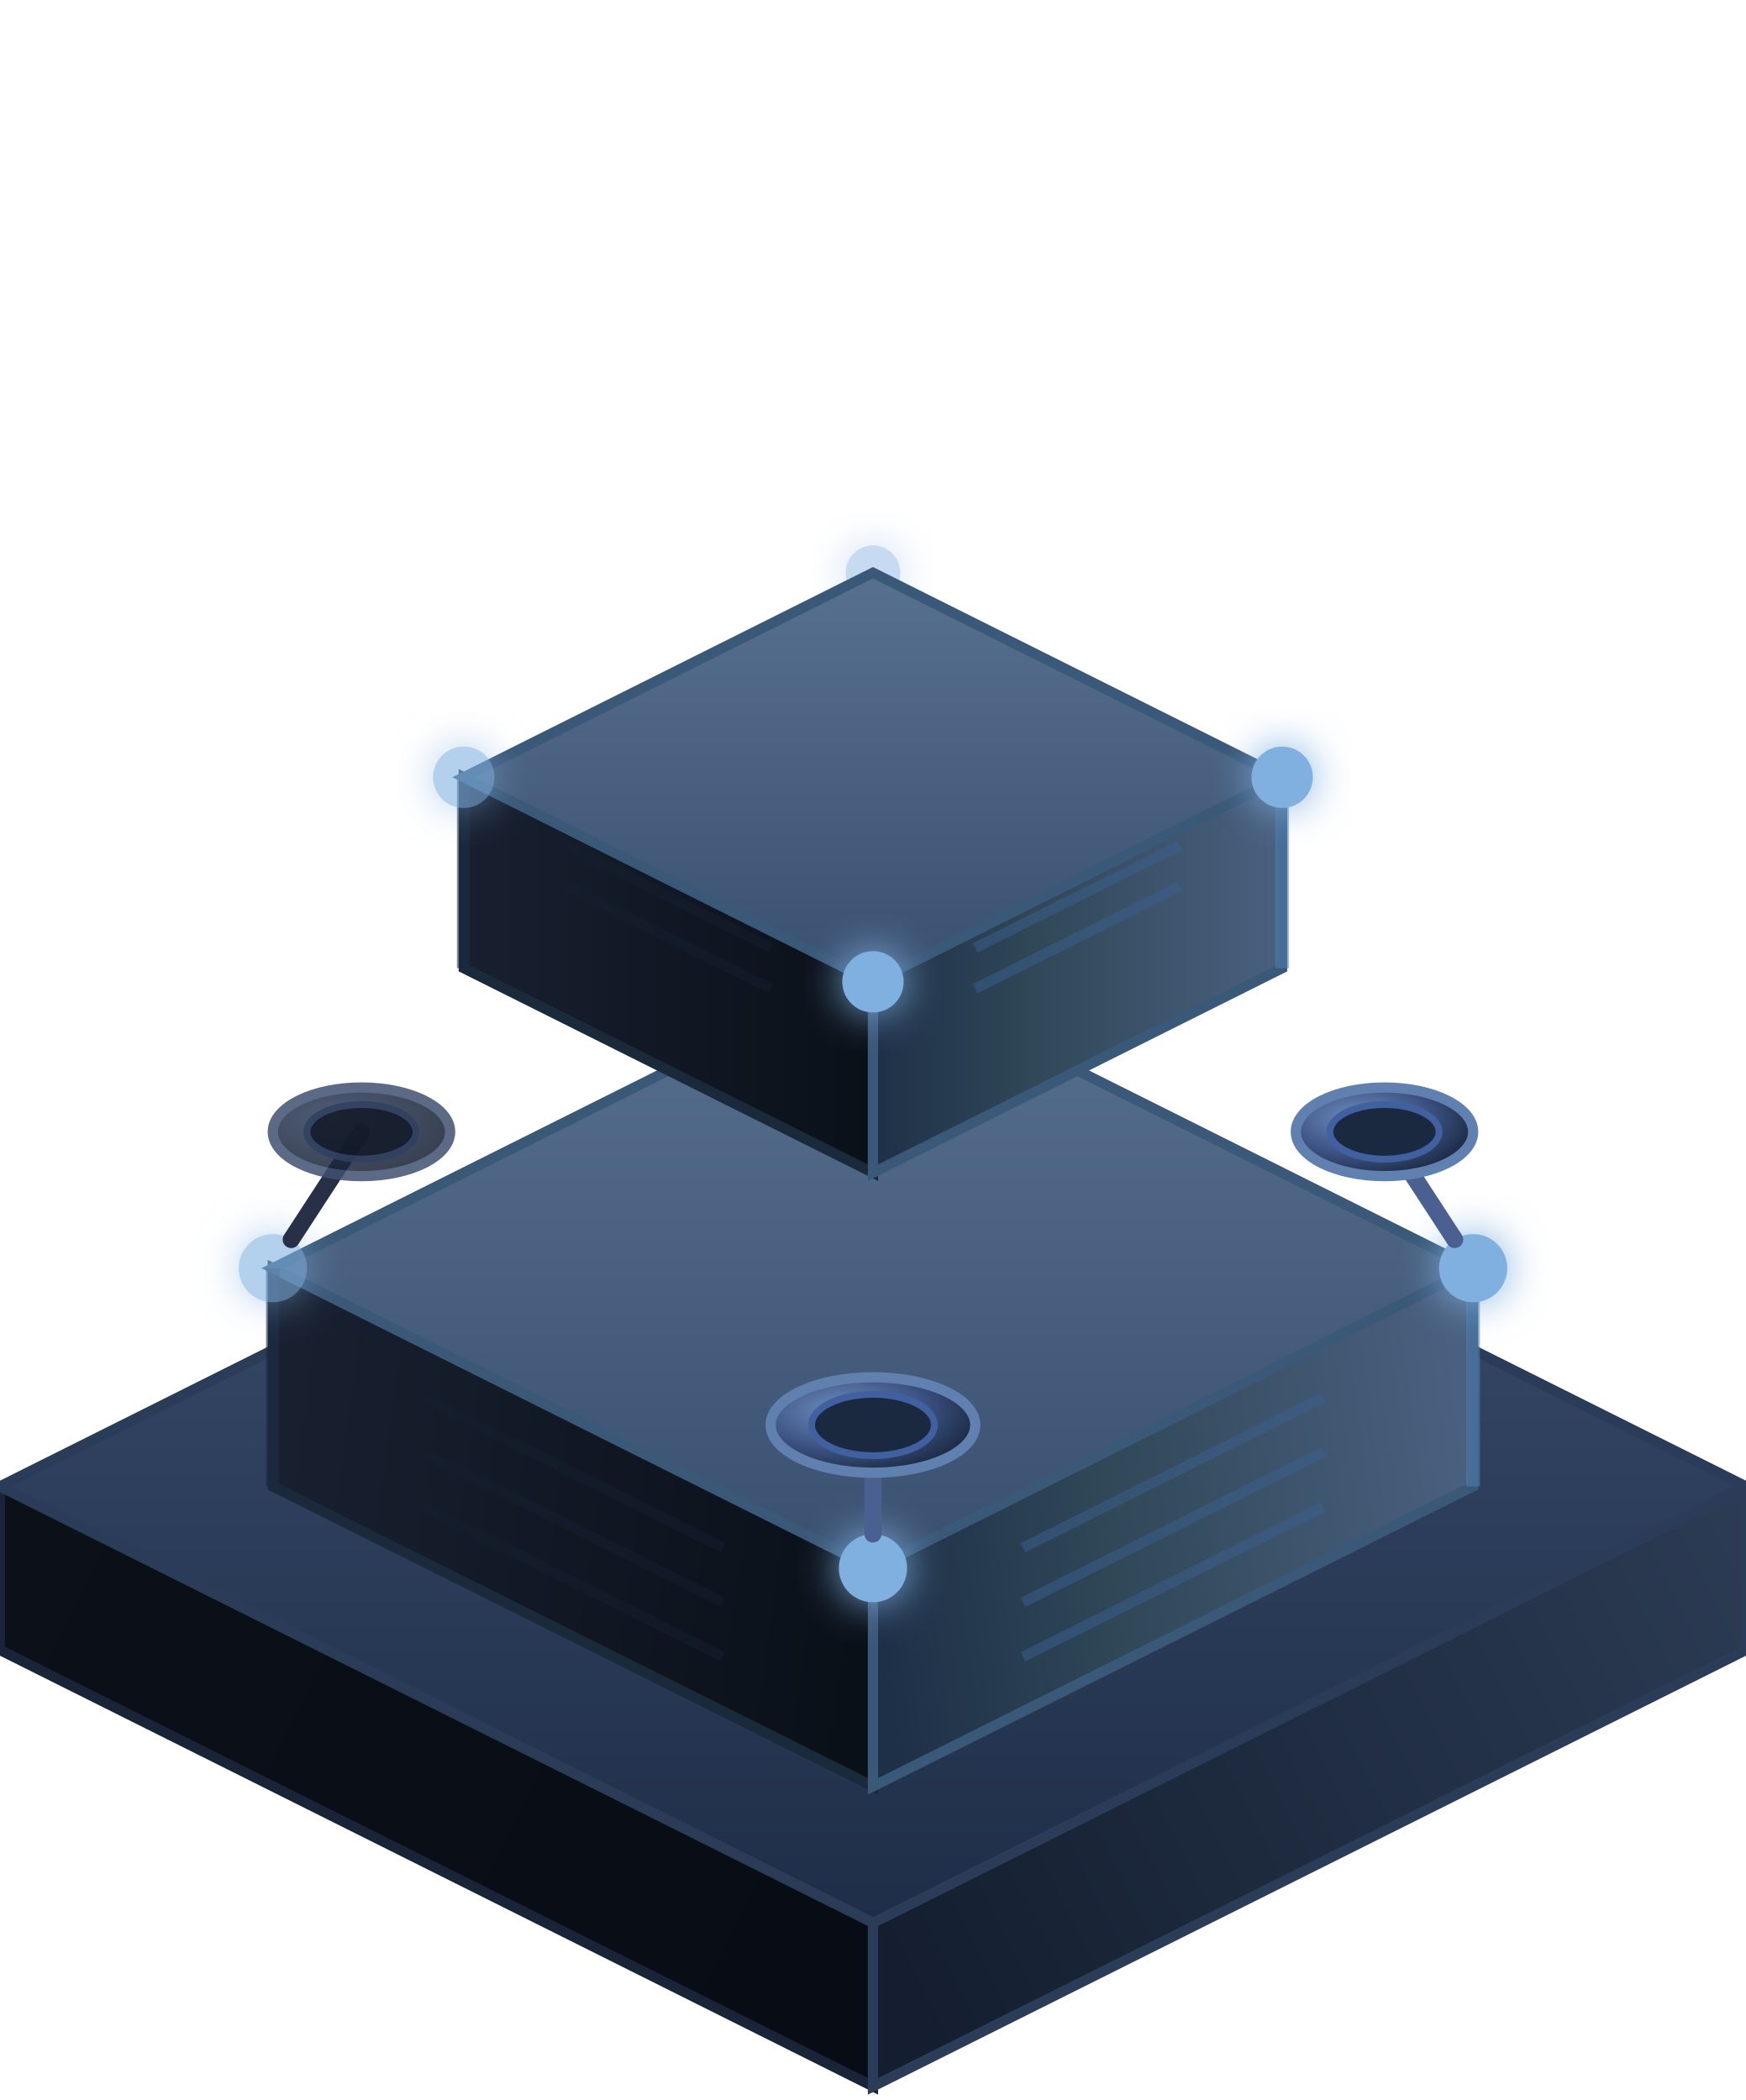
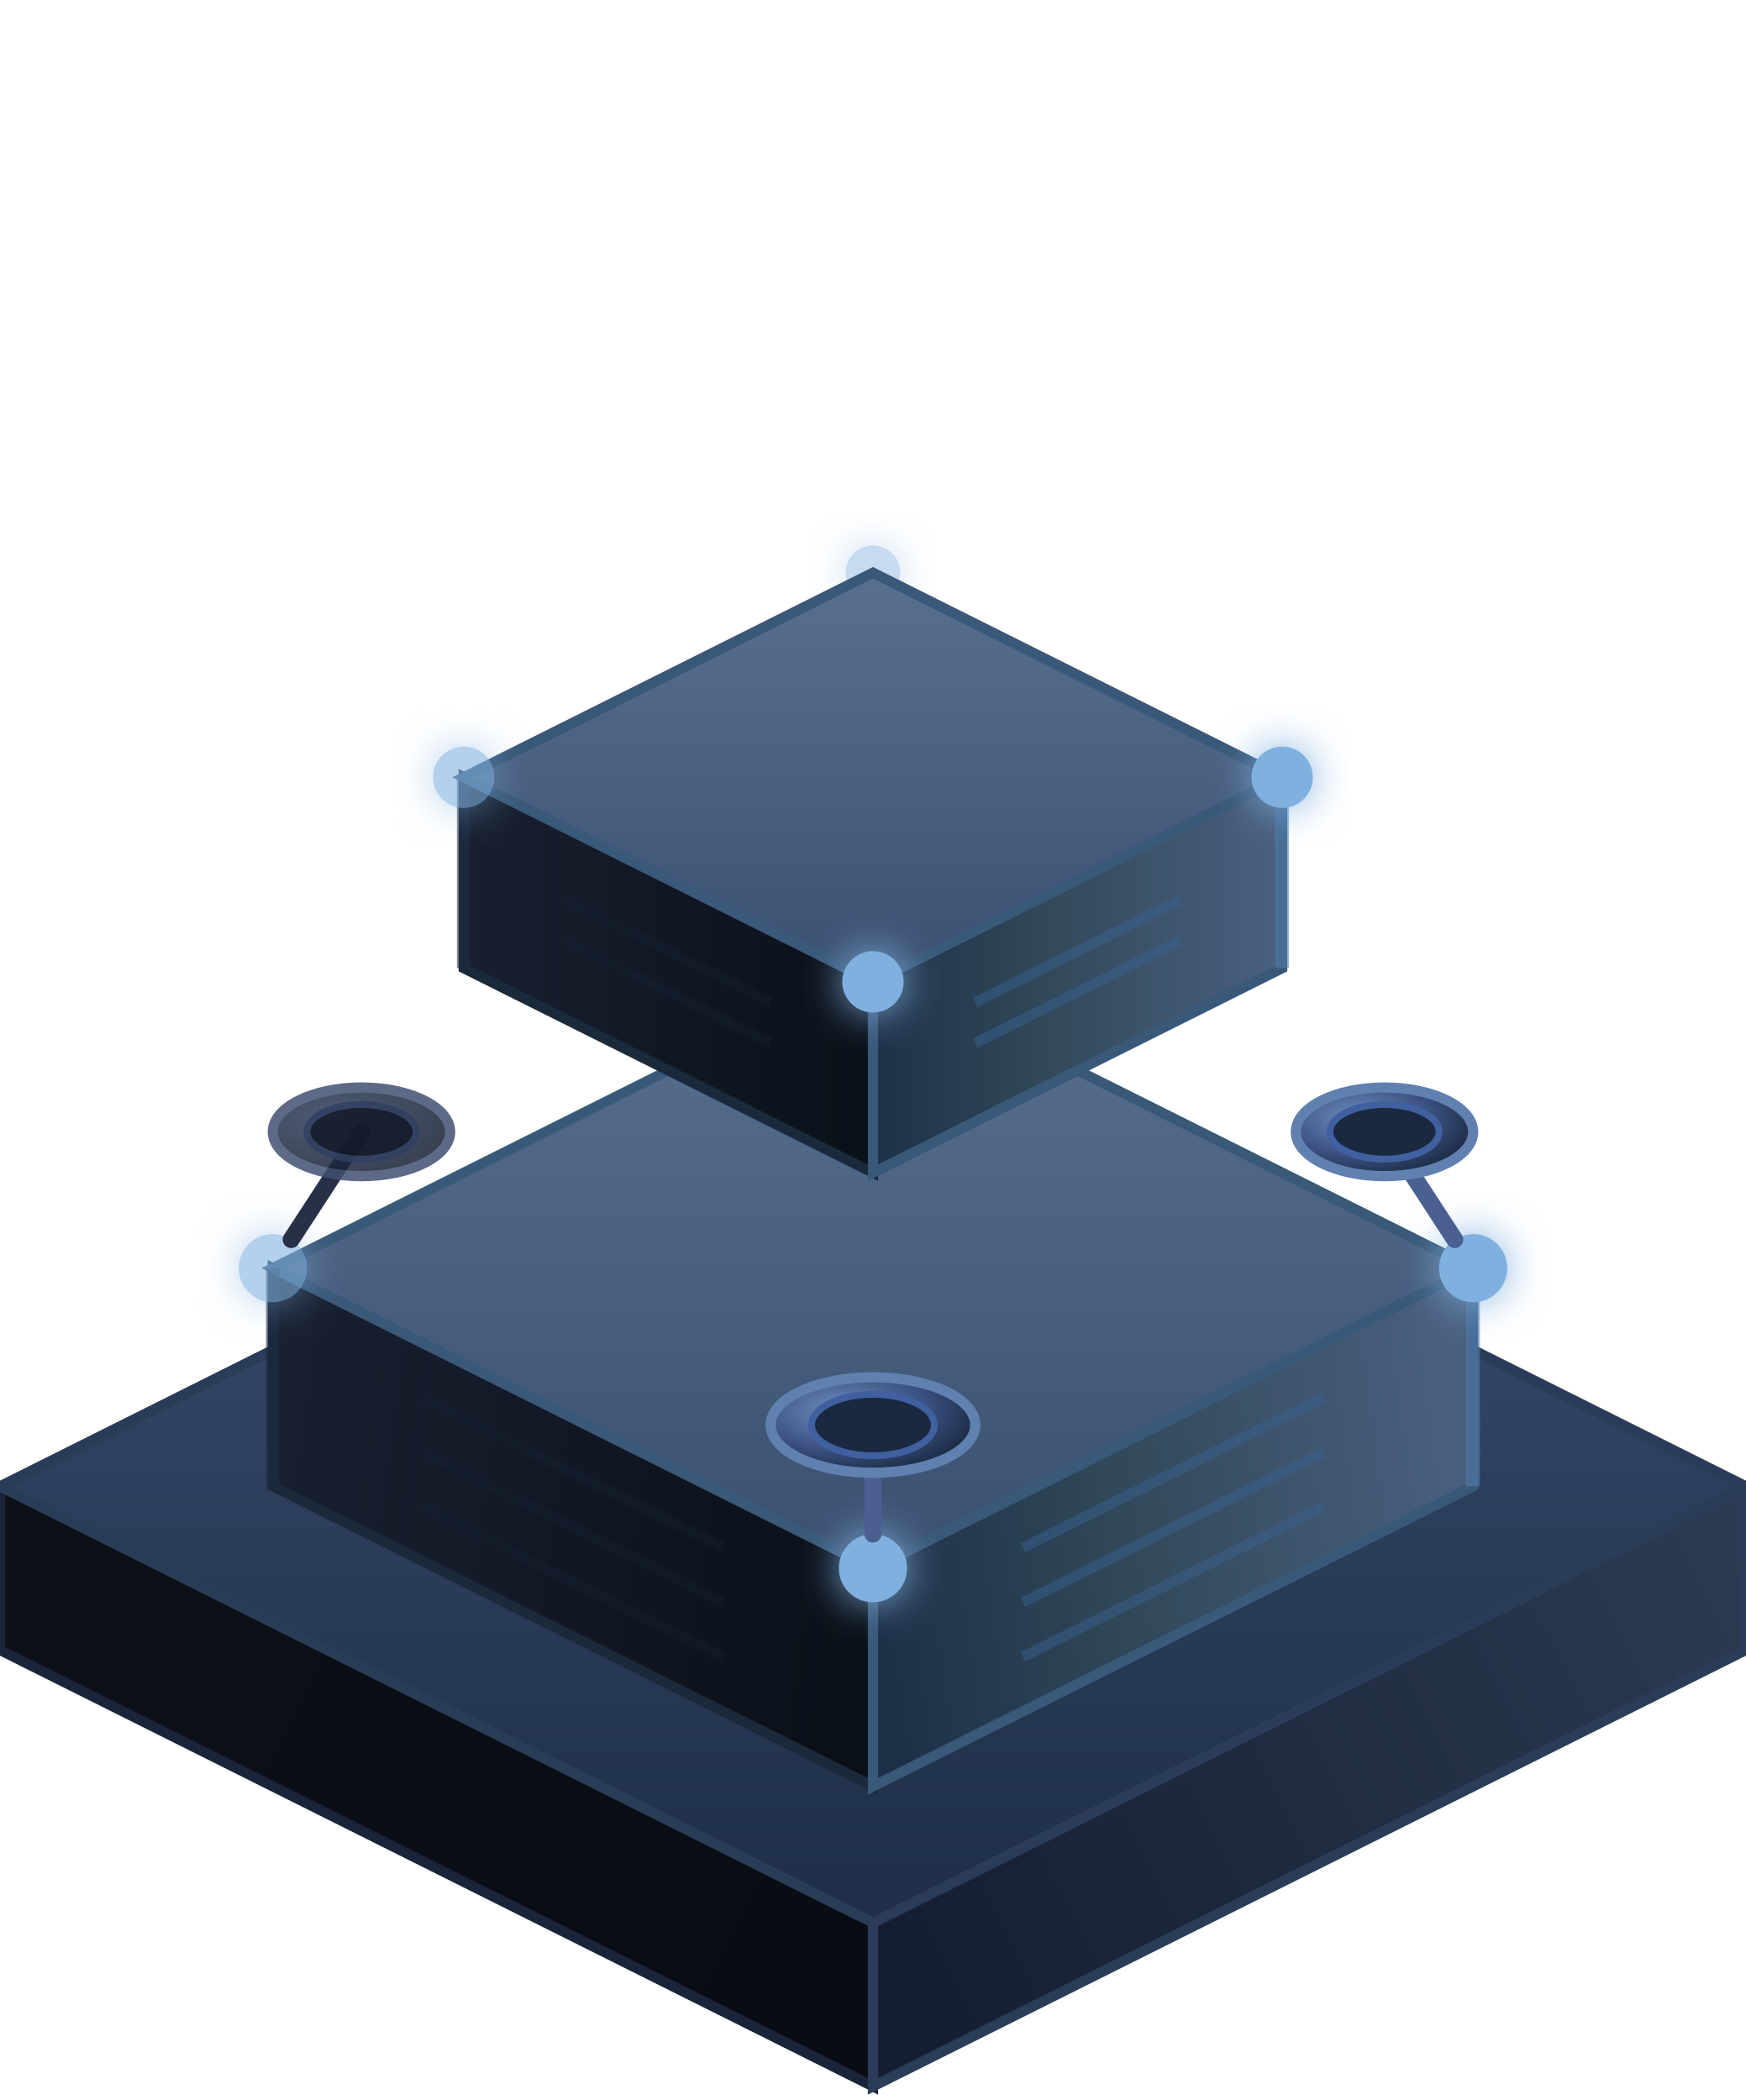
<svg xmlns="http://www.w3.org/2000/svg" viewBox="-128 -178 256 308" width="256" height="308">
  <defs>
    <linearGradient id="fR" gradientUnits="userSpaceOnUse" x1="128" y1="40" x2="0" y2="104">
      <stop offset="0%" stop-color="#2c3c54" />
      <stop offset="100%" stop-color="#141e30" />
    </linearGradient>
    <linearGradient id="fL" gradientUnits="userSpaceOnUse" x1="-128" y1="40" x2="0" y2="104">
      <stop offset="0%" stop-color="#0c1018" />
      <stop offset="100%" stop-color="#080c14" />
    </linearGradient>
    <linearGradient id="fT" gradientUnits="userSpaceOnUse" x1="0" y1="-24" x2="0" y2="104">
      <stop offset="0%" stop-color="#3c5070" />
      <stop offset="100%" stop-color="#1e2e48" />
    </linearGradient>
    <linearGradient id="bR" gradientUnits="userSpaceOnUse" x1="88" y1="4" x2="0" y2="16">
      <stop offset="0%" stop-color="#4a6080" />
      <stop offset="60%" stop-color="#304858" />
      <stop offset="100%" stop-color="#1e3048" />
    </linearGradient>
    <linearGradient id="bL" gradientUnits="userSpaceOnUse" x1="-88" y1="4" x2="0" y2="16">
      <stop offset="0%" stop-color="#182030" />
      <stop offset="100%" stop-color="#0a1018" />
    </linearGradient>
    <linearGradient id="bT" gradientUnits="userSpaceOnUse" x1="0" y1="-72" x2="0" y2="16">
      <stop offset="0%" stop-color="#587090" />
      <stop offset="100%" stop-color="#3a5070" />
    </linearGradient>
    <filter id="glow" x="-60%" y="-60%" width="220%" height="220%">
      <feGaussianBlur stdDeviation="3" result="b" />
      <feMerge>
        <feMergeNode in="b" />
        <feMergeNode in="SourceGraphic" />
      </feMerge>
    </filter>
    <linearGradient id="t3R" gradientUnits="userSpaceOnUse" x1="60" y1="-36" x2="0" y2="-36">
      <stop offset="0%" stop-color="#4a6080" />
      <stop offset="60%" stop-color="#304858" />
      <stop offset="100%" stop-color="#1e3048" />
    </linearGradient>
    <linearGradient id="t3L" gradientUnits="userSpaceOnUse" x1="-60" y1="-36" x2="0" y2="-36">
      <stop offset="0%" stop-color="#182030" />
      <stop offset="100%" stop-color="#0a1018" />
    </linearGradient>
    <linearGradient id="t3T" gradientUnits="userSpaceOnUse" x1="0" y1="-94" x2="0" y2="-34">
      <stop offset="0%" stop-color="#587090" />
      <stop offset="100%" stop-color="#3a5070" />
    </linearGradient>
    <radialGradient id="dishFaceR" cx="35%" cy="35%" r="70%">
      <stop offset="0%" stop-color="#7090c0" />
      <stop offset="60%" stop-color="#3a5080" />
      <stop offset="100%" stop-color="#1a2840" />
    </radialGradient>
    <radialGradient id="dishFaceL" cx="35%" cy="35%" r="70%">
      <stop offset="0%" stop-color="#304060" />
      <stop offset="100%" stop-color="#141e30" />
    </radialGradient>
  </defs>
  <polygon points="-128,64 0,128 0,104 -128,40" fill="url(#fL)" stroke="#1a2438" stroke-width="1.5" />
  <polygon points="128,64 0,128 0,104 128,40" fill="url(#fR)" stroke="#2a3c58" stroke-width="1.5" />
  <polygon points="0,-24 128,40 0,104 -128,40" fill="url(#fT)" stroke="#2a3c58" stroke-width="1.5" />
  <g transform="translate(0, 36)">
    <polygon points="-88,4 0,48 0,16 -88,-28" fill="url(#bL)" stroke="#1a2a3a" stroke-width="1.5" />
    <polygon points="88,4 0,48 0,16 88,-28" fill="url(#bR)" stroke="#3a5878" stroke-width="1.5" />
    <circle cx="0" cy="-72" r="5" fill="#80b0e0" filter="url(#glow)" opacity="0.45" />
    <polygon points="0,-72 88,-28 0,16 -88,-28" fill="url(#bT)" stroke="#3a5878" stroke-width="1.5" />
    <line x1="88" y1="4" x2="88" y2="-28" stroke="#5080b0" stroke-width="2" opacity="0.55" />
    <line x1="66" y1="7" x2="22" y2="29" stroke="#3a6090" stroke-width="1.5" opacity="0.5" />
    <line x1="66" y1="-1" x2="22" y2="21" stroke="#3a6090" stroke-width="1.5" opacity="0.5" />
    <line x1="66" y1="-9" x2="22" y2="13" stroke="#3a6090" stroke-width="1.5" opacity="0.5" />
    <line x1="-88" y1="4" x2="-88" y2="-28" stroke="#1a2840" stroke-width="2" opacity="0.55" />
    <line x1="-66" y1="7" x2="-22" y2="29" stroke="#142030" stroke-width="1.5" opacity="0.4" />
    <line x1="-66" y1="-1" x2="-22" y2="21" stroke="#142030" stroke-width="1.5" opacity="0.4" />
    <line x1="-66" y1="-9" x2="-22" y2="13" stroke="#142030" stroke-width="1.5" opacity="0.4" />
    <circle cx="88" cy="-28" r="5" fill="#80b0e0" filter="url(#glow)" />
    <circle cx="-88" cy="-28" r="5" fill="#80b0e0" filter="url(#glow)" opacity="0.6" />
    <circle cx="0" cy="16" r="5" fill="#80b0e0" filter="url(#glow)" />
  </g>
  <line x1="0" y1="-41" x2="0" y2="-59" stroke="#4a6090" stroke-width="2.5" stroke-linecap="round" />
  <ellipse cx="0" cy="-59" rx="15" ry="7" fill="url(#dishFaceR)" stroke="#6080b0" stroke-width="1.5" />
  <ellipse cx="0" cy="-59" rx="9" ry="4.5" fill="#1a2840" stroke="#4060a0" stroke-width="1" />
  <line x1="85.3" y1="3.8" x2="75" y2="-12" stroke="#4a6090" stroke-width="2.5" stroke-linecap="round" />
  <ellipse cx="75" cy="-12" rx="13" ry="6.5" fill="url(#dishFaceR)" stroke="#6080b0" stroke-width="1.5" />
  <ellipse cx="75" cy="-12" rx="8" ry="4" fill="#1a2840" stroke="#4060a0" stroke-width="1" />
  <line x1="-85.3" y1="3.8" x2="-75" y2="-12" stroke="#283048" stroke-width="2.5" stroke-linecap="round" />
  <ellipse cx="-75" cy="-12" rx="13" ry="6.5" fill="url(#dishFaceL)" stroke="#405070" stroke-width="1.5" opacity="0.85" />
  <ellipse cx="-75" cy="-12" rx="8" ry="4" fill="#101826" stroke="#304060" stroke-width="1" opacity="0.85" />
  <line x1="0" y1="47" x2="0" y2="31" stroke="#4a6090" stroke-width="2.5" stroke-linecap="round" />
  <ellipse cx="0" cy="31" rx="15" ry="7" fill="url(#dishFaceR)" stroke="#6080b0" stroke-width="1.5" />
  <ellipse cx="0" cy="31" rx="9" ry="4.5" fill="#1a2840" stroke="#4060a0" stroke-width="1" />
  <polygon points="-60,-36 0,-6 0,-34 -60,-64" fill="url(#t3L)" stroke="#1a2a3a" stroke-width="1.5" />
  <line x1="-60" y1="-64" x2="-60" y2="-36" stroke="#1a2840" stroke-width="2" opacity="0.55" />
-   <line x1="-45" y1="-54" x2="-15" y2="-39" stroke="#142030" stroke-width="1.5" opacity="0.4" />
-   <line x1="-45" y1="-48" x2="-15" y2="-33" stroke="#142030" stroke-width="1.5" opacity="0.4" />
+   <line x1="-45" y1="-46" x2="-15" y2="-31" stroke="#142030" stroke-width="1.5" opacity="0.4" />
+   <line x1="-45" y1="-40" x2="-15" y2="-25" stroke="#142030" stroke-width="1.5" opacity="0.4" />
  <polygon points="60,-36 0,-6 0,-34 60,-64" fill="url(#t3R)" stroke="#3a5878" stroke-width="1.5" />
  <line x1="60" y1="-64" x2="60" y2="-36" stroke="#5080b0" stroke-width="2" opacity="0.55" />
-   <line x1="45" y1="-54" x2="15" y2="-39" stroke="#3a6090" stroke-width="1.5" opacity="0.5" />
-   <line x1="45" y1="-48" x2="15" y2="-33" stroke="#3a6090" stroke-width="1.5" opacity="0.5" />
+   <line x1="45" y1="-46" x2="15" y2="-31" stroke="#3a6090" stroke-width="1.5" opacity="0.5" />
+   <line x1="45" y1="-40" x2="15" y2="-25" stroke="#3a6090" stroke-width="1.5" opacity="0.5" />
  <circle cx="0" cy="-94" r="4" fill="#80b0e0" filter="url(#glow)" opacity="0.45" />
  <polygon points="0,-94 60,-64 0,-34 -60,-64" fill="url(#t3T)" stroke="#3a5878" stroke-width="1.5" />
  <circle cx="60" cy="-64" r="4.5" fill="#80b0e0" filter="url(#glow)" />
  <circle cx="-60" cy="-64" r="4.5" fill="#80b0e0" filter="url(#glow)" opacity="0.6" />
  <circle cx="0" cy="-34" r="4.5" fill="#80b0e0" filter="url(#glow)" />
</svg>
